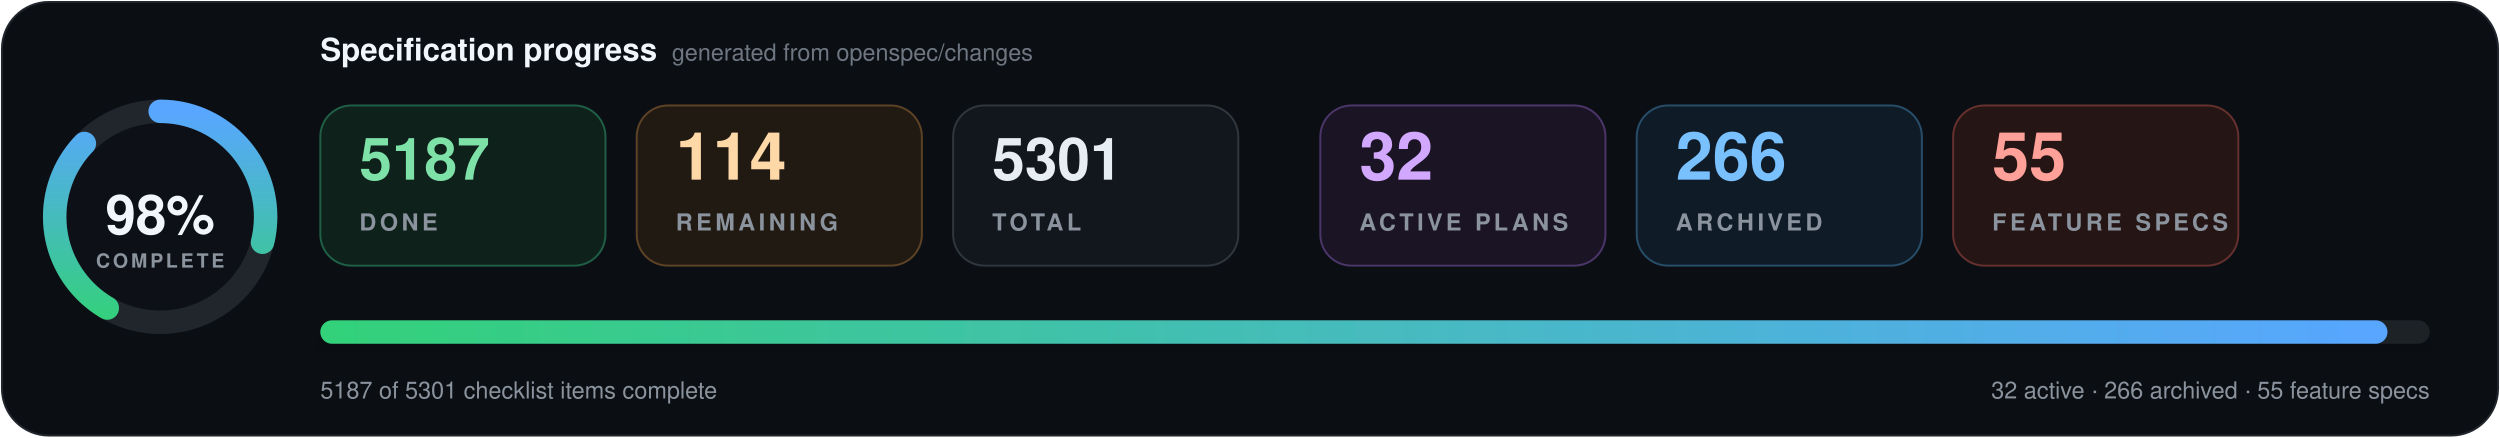
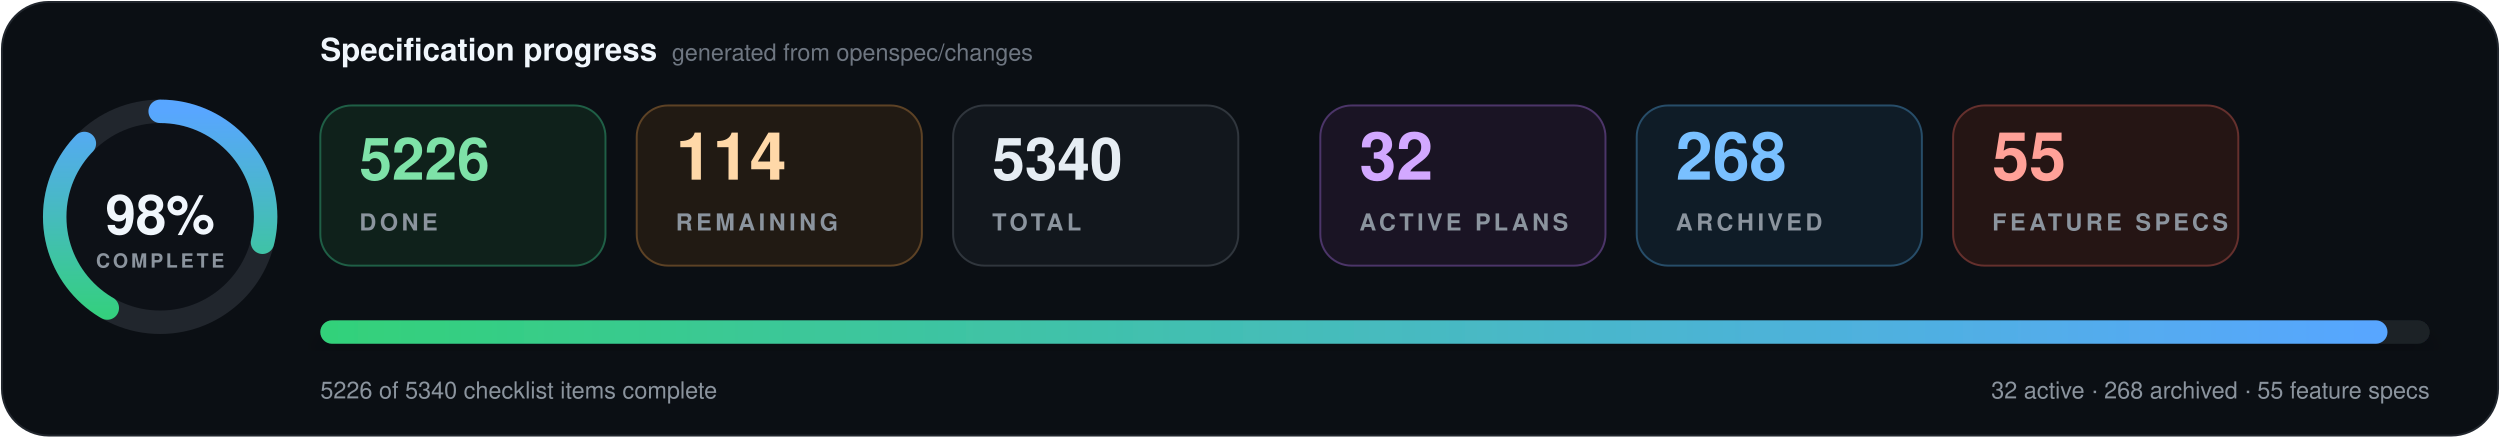
- <svg xmlns="http://www.w3.org/2000/svg" data-cache-version="1794042382" width="1280" height="224" viewBox="0 0 1280 224" role="img" aria-labelledby="title description" font-family="system-ui, -apple-system, BlinkMacSystemFont, 'Segoe UI', Helvetica, Arial, sans-serif" font-variant-numeric="tabular-nums">
+ <svg xmlns="http://www.w3.org/2000/svg" data-cache-version="1794052276" width="1280" height="224" viewBox="0 0 1280 224" role="img" aria-labelledby="title description" font-family="system-ui, -apple-system, BlinkMacSystemFont, 'Segoe UI', Helvetica, Arial, sans-serif" font-variant-numeric="tabular-nums">
  <defs>
    <linearGradient id="progress" x1="0" x2="1">
      <stop offset="0" stop-color="#33d17a" />
      <stop offset="1" stop-color="#58a6ff" />
    </linearGradient>
    <filter id="shadow" x="-10%" y="-20%" width="120%" height="150%">
      <feDropShadow dx="0" dy="7" stdDeviation="9" flood-color="#000" flood-opacity=".28" />
    </filter>
  </defs>
  <rect x="1" y="1" width="1278" height="222" rx="24" fill="#0b0f14" stroke="#21262d" />
  <g transform="translate(82 111)">
    <circle r="54" fill="#0d1117" stroke="#21262d" stroke-width="12" />
    <circle r="54" fill="none" stroke="url(#progress)" stroke-width="12" stroke-linecap="round" pathLength="100" stroke-dasharray="98 100" transform="rotate(-90)" />
    <text y="-1" text-anchor="middle" dominant-baseline="middle" fill="#f0f6fc" font-size="28" font-weight="800">98%</text>
    <text y="26" text-anchor="middle" fill="#8b949e" font-size="10" font-weight="700" letter-spacing="1.5">COMPLETE</text>
  </g>
  <text x="164" y="31" fill="#f0f6fc" font-size="16" font-weight="750">Specification progress</text>
  <text x="344" y="31" fill="#6e7681" font-size="12">generated from openspec/changes</text>
  <g transform="translate(164 54)">
    <rect width="146" height="82" rx="16" fill="#0f211b" stroke="#1f5f46" />
-     <text x="20" y="38" fill="#7ee2a8" font-size="30" font-weight="750">5187</text>
+     <text x="20" y="38" fill="#7ee2a8" font-size="30" font-weight="750">5226</text>
    <text x="20" y="64" fill="#8b949e" font-size="12" font-weight="700" letter-spacing="1.8">DONE</text>
  </g>
  <g transform="translate(326 54)">
    <rect width="146" height="82" rx="16" fill="#211a13" stroke="#5d4225" />
    <text x="20" y="38" fill="#ffd8a8" font-size="34" font-weight="750">114</text>
    <text x="20" y="64" fill="#8b949e" font-size="12" font-weight="700" letter-spacing="1.8">REMAINING</text>
  </g>
  <g transform="translate(488 54)">
    <rect width="146" height="82" rx="16" fill="#12171d" stroke="#30363d" />
-     <text x="20" y="38" fill="#e6edf3" font-size="30" font-weight="750">5301</text>
+     <text x="20" y="38" fill="#e6edf3" font-size="30" font-weight="750">5340</text>
    <text x="20" y="64" fill="#8b949e" font-size="12" font-weight="700" letter-spacing="1.8">TOTAL</text>
  </g>
  <g transform="translate(676 54)">
    <rect width="146" height="82" rx="16" fill="#1a1424" stroke="#4c3569" />
    <text x="20" y="38" fill="#d2a8ff" font-size="34" font-weight="750">32</text>
    <text x="20" y="64" fill="#8b949e" font-size="12" font-weight="700" letter-spacing="1.8">ACTIVE PLANS</text>
  </g>
  <g transform="translate(838 54)">
    <rect width="146" height="82" rx="16" fill="#0f1c27" stroke="#274d69" />
-     <text x="20" y="38" fill="#79c0ff" font-size="34" font-weight="750">266</text>
+     <text x="20" y="38" fill="#79c0ff" font-size="34" font-weight="750">268</text>
    <text x="20" y="64" fill="#8b949e" font-size="12" font-weight="700" letter-spacing="1.8">ARCHIVED</text>
  </g>
  <g transform="translate(1000 54)">
    <rect width="146" height="82" rx="16" fill="#251514" stroke="#65302d" />
    <text x="20" y="38" fill="#ffa198" font-size="34" font-weight="750">55</text>
    <text x="20" y="64" fill="#8b949e" font-size="12" font-weight="700" letter-spacing="1.8">FEATURE SPECS</text>
  </g>
  <g filter="url(#shadow)">
    <rect x="164" y="164" width="1080" height="12" rx="6" fill="#1b2128" />
    <rect x="164" y="164" width="1058.4" height="12" rx="6" fill="url(#progress)" />
  </g>
-   <text x="164" y="204" fill="#8b949e" font-size="12">5187 of 5301 checklist items complete</text>
-   <text x="1244" y="204" text-anchor="end" fill="#8b949e" font-size="12">32 active · 266 archived · 55 feature specs</text>
+   <text x="164" y="204" fill="#8b949e" font-size="12">5226 of 5340 checklist items complete</text>
+   <text x="1244" y="204" text-anchor="end" fill="#8b949e" font-size="12">32 active · 268 archived · 55 feature specs</text>
</svg>
